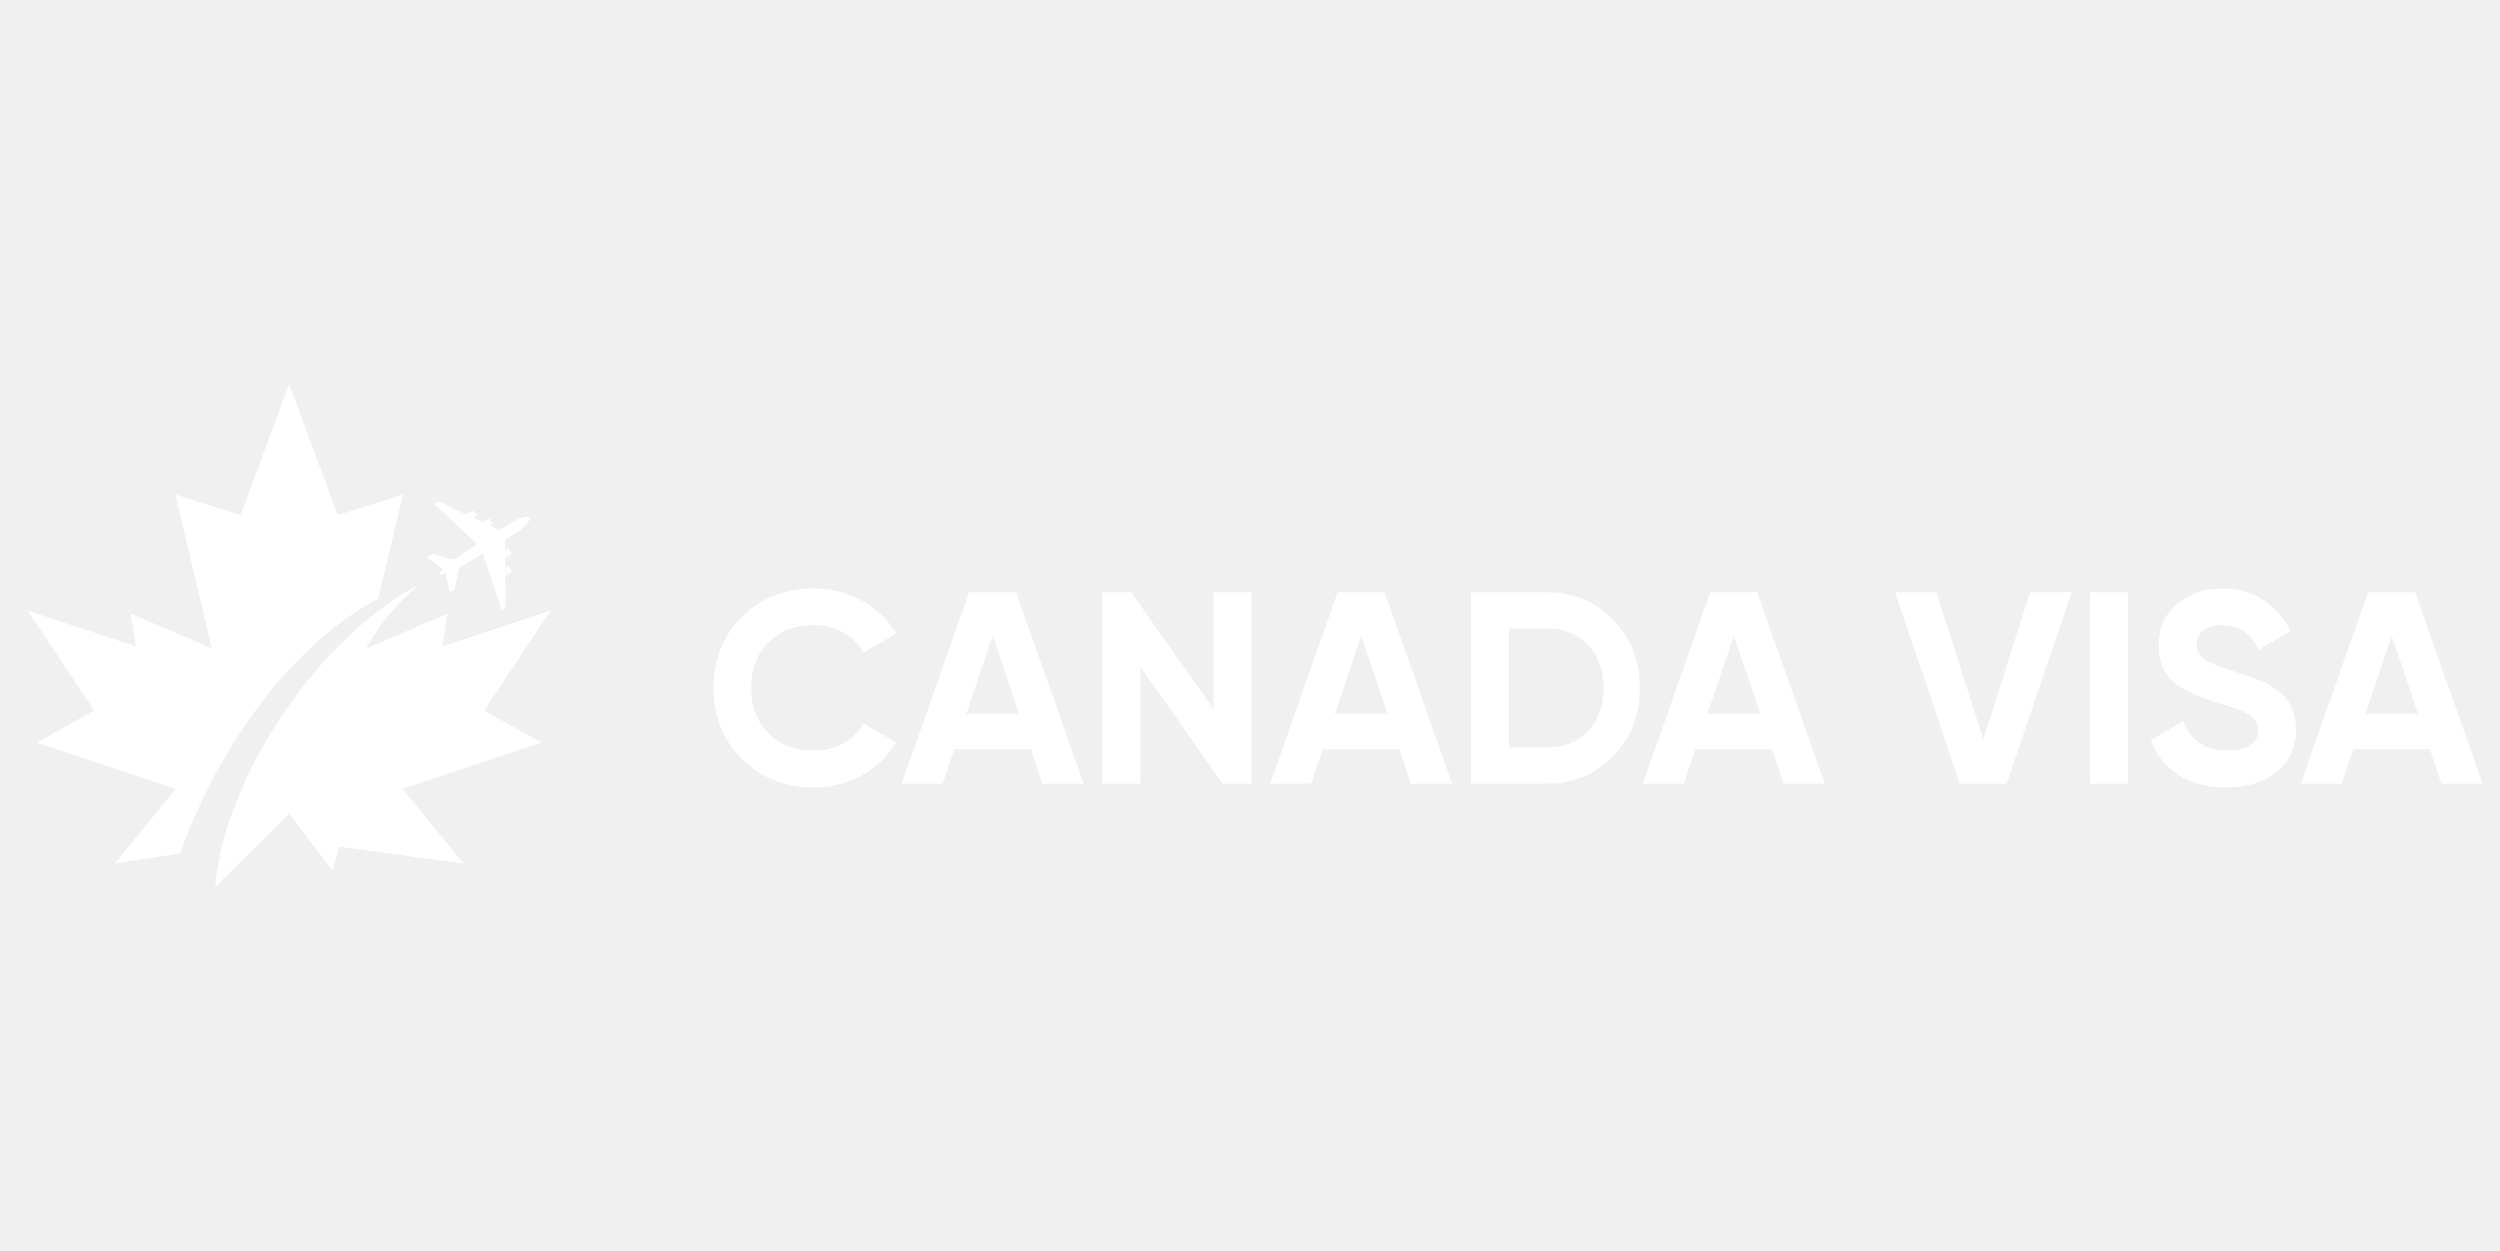
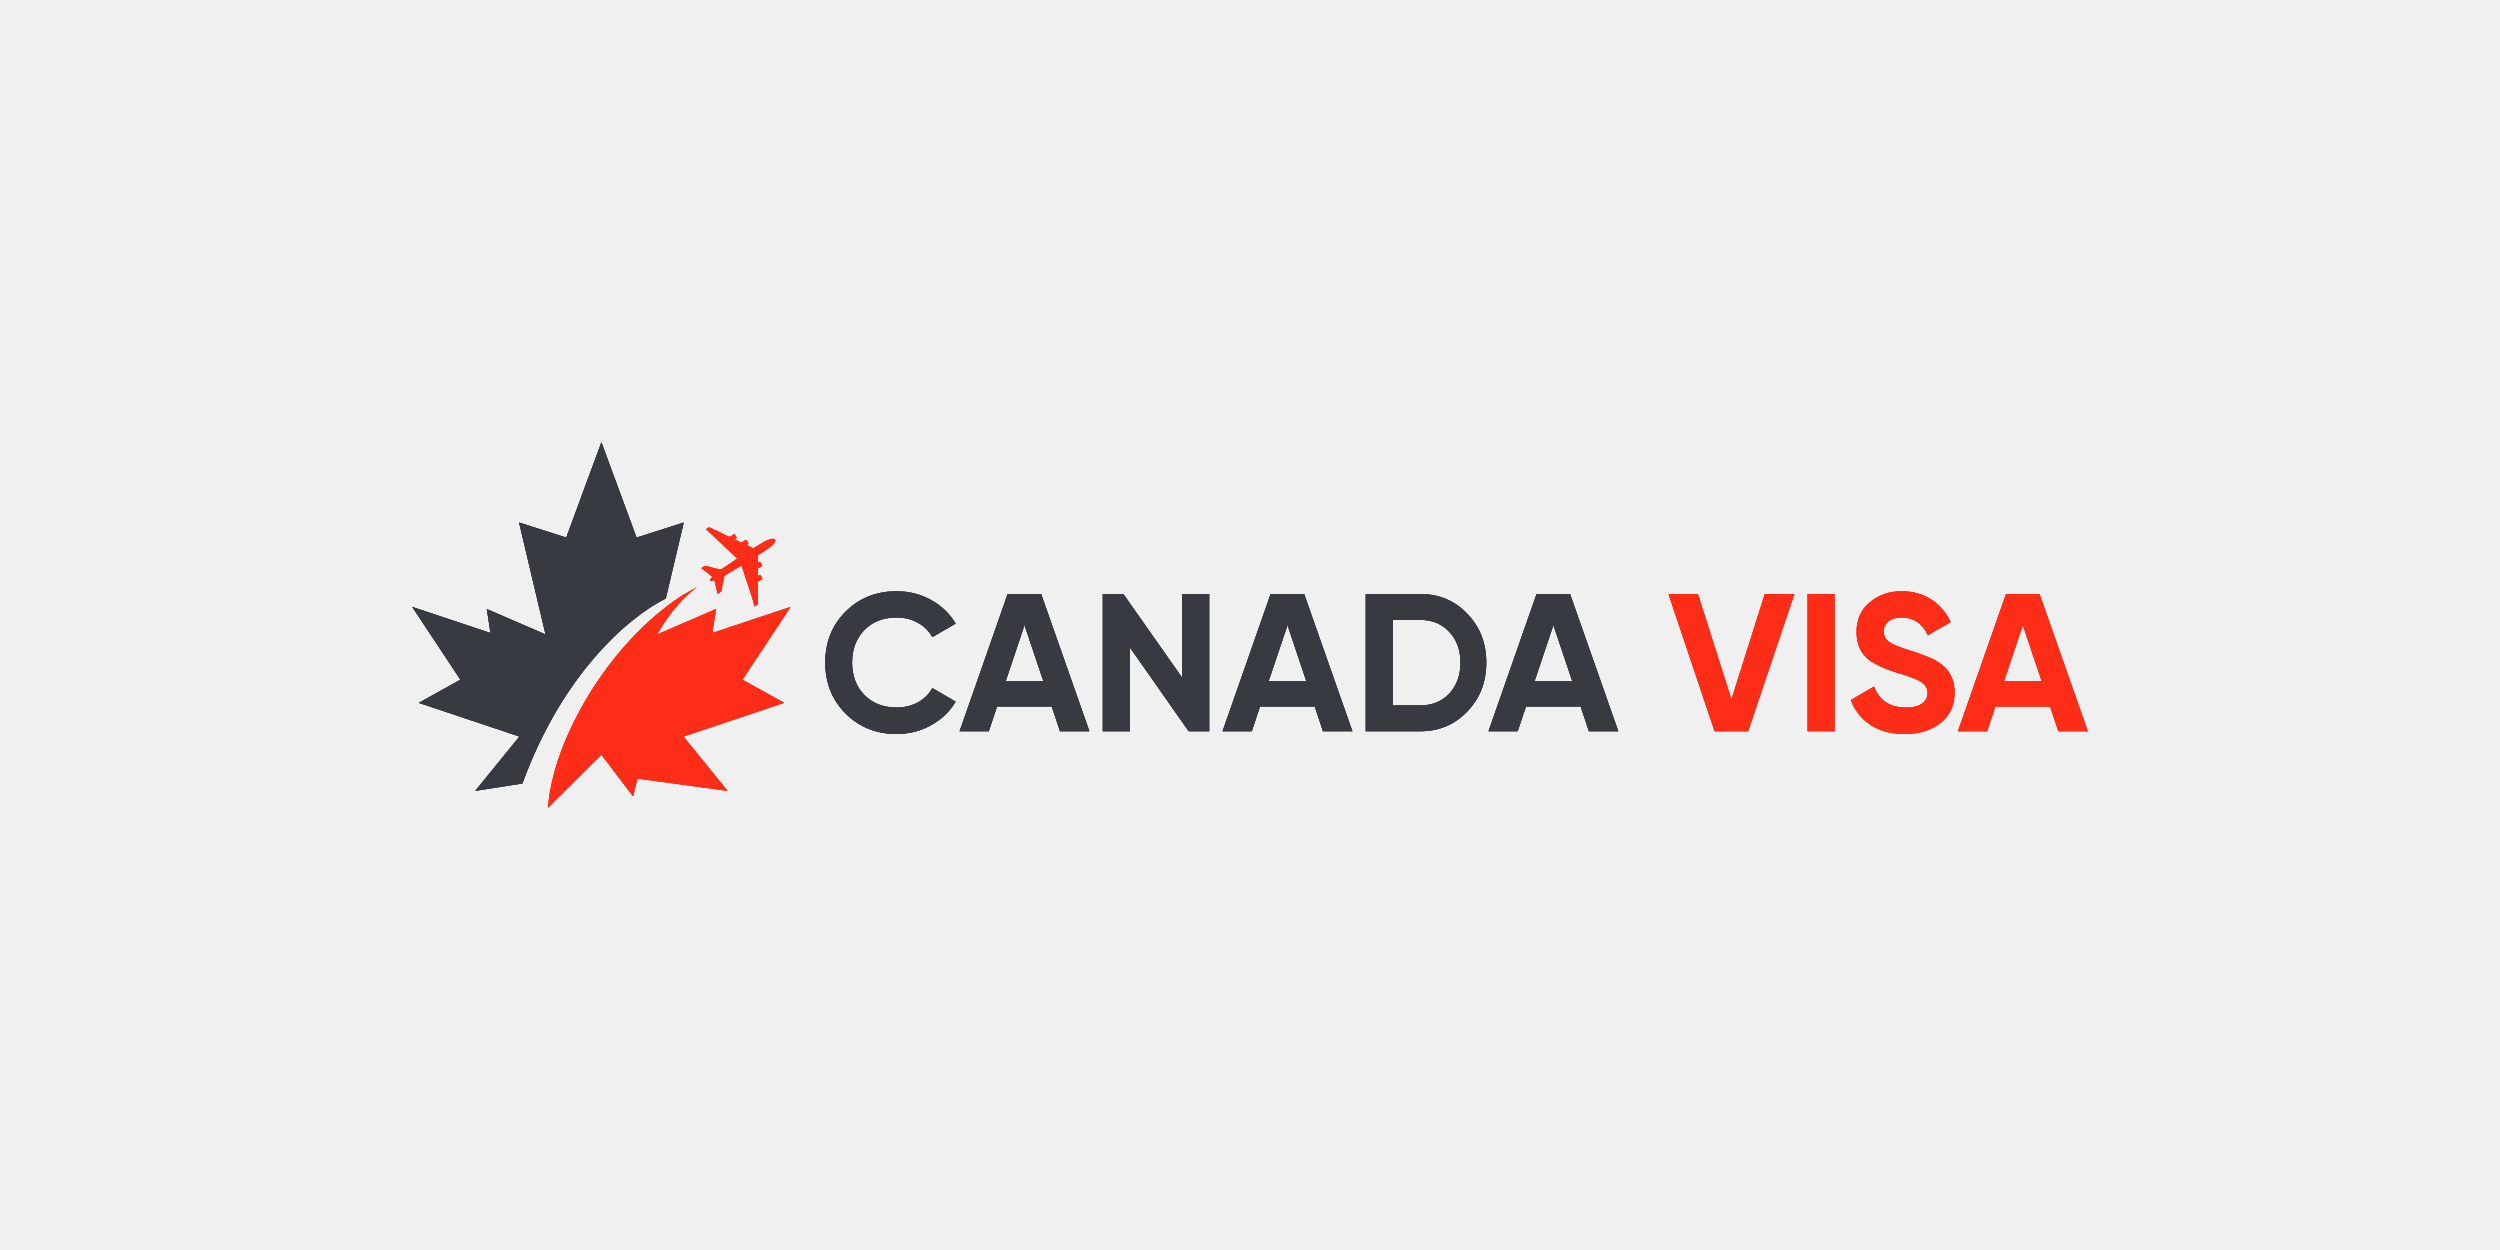
- <svg xmlns="http://www.w3.org/2000/svg" xml:space="preserve" width="33.333in" height="16.667in" version="1.1" style="shape-rendering:geometricPrecision; text-rendering:geometricPrecision; image-rendering:optimizeQuality; fill-rule:evenodd; clip-rule:evenodd" viewBox="0 0 33333.33 16666.66">
+ <svg xmlns="http://www.w3.org/2000/svg" version="1.2" viewBox="0 0 5000 2500" width="140" height="70">
  <defs>
-     <style type="text/css">
-    
-     .fil0 {fill:#fff;fill-rule:nonzero}
-     .fil1 {fill:#fff;fill-rule:nonzero}
-    
-   </style>
+     <clipPath clipPathUnits="userSpaceOnUse" id="cp1">
+       <path d="m0 0h5000v2500h-5000z" />
+     </clipPath>
  </defs>
-   <g id="Слой_x0020_1">
-     <g id="_2556521397984">
-       <g>
-         <path class="fil0" d="M2399.03 11379.06c729.83,-1992.31 1941.13,-3047.01 2643.24,-3392.35l330.86 -1393.37 -869.62 275.7 -648.17 -1746.98 -648.17 1746.98 -869.61 -275.7 487.22 2051.87 -1081.24 -464.82 66.74 438.26 -1441.65 -478.1 887.69 1334.71 -767.54 424.98 1855.46 617.55 -814.27 996.05 869.07 -134.77z" />
-         <path class="fil1" d="M6454.37 9475.25l887.69 -1334.7 -1441.65 478.1 66.74 -438.26 -1081.24 464.83 2.54 -10.69c345.98,-608.19 731.32,-858.69 731.32,-858.69l-270.91 153.34c-1362.37,876.69 -2388.52,2651.52 -2477.97,3894.13l984.46 -973.5 583.38 763.64 80.09 -325.37 1661.9 225.77 -814.26 -996.05 1855.46 -617.55 -767.55 -424.98z" />
-         <path class="fil1" d="M6738.69 8076.44c-0.8,-123.84 -0.38,-247.72 -1.9,-371.55 -0.19,-14.3 2.61,-24.65 10.26,-32.63l25.14 -15.78c4.97,-2.94 9.84,-6.07 14.7,-9.24l14.44 -9.07c1.53,-0.85 3.05,-1.73 4.35,-2.73l13.01 -8.18c4.19,-2.63 5.43,-8.13 2.79,-12.28l-36.12 -56.92c-2.64,-4.16 -8.17,-5.4 -12.35,-2.78l-34.51 21.67c-0.61,-0.34 -0.76,-0.42 -1.37,-0.76 -0.1,-45.51 -0.61,-87.15 0.23,-128.81 0.15,-5.39 4.92,-12.14 9.78,-16.11l68.4 -42.96c4.18,-2.63 5.43,-8.13 2.79,-12.29l-18.5 -29.15c-0.73,-1.17 -1.43,-2.28 -2.13,-3.35l-16.48 -25.96c-2.63,-4.16 -8.17,-5.41 -12.34,-2.78l-32.22 20.24c-0.09,-45.61 -0.72,-90.11 0.4,-134.52 0.13,-5.09 9.5,-10.88 15.64,-14.68 104.8,-65.53 8.42,-8 113.05,-73.71 57.76,-36.23 113.74,-75.12 159.09,-126.71 12.22,-13.92 23.09,-29.74 30.93,-46.42 6.39,-13.69 6.39,-25.6 0.84,-33.57 -4.85,-8.41 -15.65,-13.53 -30.82,-13.68 -18.52,-0.13 -37.54,2.83 -55.43,7.81 -66.31,18.54 -125.68,52.09 -183.4,88.39 -104.64,65.72 -10.98,3.89 -115.51,69.84 -6.09,3.87 -15.38,9.8 -20.05,7.72 -40.78,-18.1 -80.89,-37.8 -122.24,-57.5l32.21 -20.23c4.18,-2.63 5.43,-8.13 2.79,-12.29l-16.47 -25.96c-0.68,-1.08 -1.39,-2.2 -2.13,-3.35l-18.5 -29.15c-2.64,-4.16 -8.17,-5.41 -12.35,-2.78l-68.4 42.96c-5.69,2.67 -13.87,4.05 -18.82,1.86 -38.16,-17.17 -75.74,-35.53 -116.98,-55.2 -0.05,-0.7 -0.06,-0.86 -0.11,-1.56l34.51 -21.67c4.18,-2.63 5.43,-8.13 2.8,-12.29l-36.12 -56.92c-2.64,-4.16 -8.17,-5.41 -12.35,-2.78l-13.02 8.17c-1.47,0.74 -2.92,1.72 -4.35,2.74l-14.44 9.07c-4.96,3 -9.9,6.02 -14.7,9.23l-25.14 15.79c-10.52,3.44 -21.13,1.5 -34.02,-4.82 -111.7,-54.63 -224.29,-107.53 -336.32,-161.5 -12.1,-5.83 -20.91,-5.31 -32.26,2.12 -13.85,9 -27.7,17.94 -41.62,26.78 64.48,57.93 134.97,120.65 155.2,139.85 119.85,113.73 239.81,227.39 359.63,341.23 19.84,18.81 39.3,38.1 59.83,58.15 -4.83,3.67 -7.42,5.83 -10.21,7.74 -94.52,63.44 -188.81,127.14 -283.83,189.87 -7.19,4.71 -19.76,5.38 -28.59,3.16 -84.24,-21.39 -168.19,-43.89 -252.3,-65.85 -6.52,-1.7 -15.17,-4.83 -19.94,-2.22 -20.74,11.55 -40.47,24.93 -64.82,40.37 69.75,55.41 135.74,107.93 202.78,161.25 -15.81,19.71 -29.81,36.04 -42.37,53.41 -3.1,4.31 -5.17,12.19 -3.93,17.02 3.85,3.19 11.89,4.72 17.13,3.79 21.16,-3.8 41.99,-9.36 66.68,-15.08 19.56,83.15 38.82,165 59.1,251.49 24.49,-15.23 45.11,-27.2 64.51,-40.86 4.41,-3.17 5.3,-12.28 6.56,-18.87 16.25,-84.99 31.94,-170.07 48.77,-254.93 1.78,-8.89 7.79,-19.89 15.15,-24.32 97.78,-58.37 196.14,-115.67 294.36,-173.27 2.93,-1.7 6,-3.08 11.41,-5.84 9.36,27.06 18.5,52.83 27.04,78.75 51.77,156.58 103.31,313.21 154.96,469.77 8.72,26.43 35.31,116.72 60.15,199.55 14,-8.69 28.07,-17.28 42.2,-25.87 11.62,-7 15.88,-14.69 15.8,-28.06z" />
-       </g>
-       <g>
-         <g>
-           <path class="fil0" d="M10846.89 10499.65c-383.51,0 -702.28,-127.59 -956.3,-382.76 -251.61,-252.72 -377.39,-567.42 -377.39,-944.14 0,-379.11 125.78,-693.8 377.39,-944.14 254.02,-255.17 572.79,-382.76 956.3,-382.76 232.04,0 446.38,54.11 643.03,162.22 196.6,108.16 349.91,254.6 459.83,439.26l-436.02 251.53c-63.55,-114.19 -153.89,-203.51 -271.13,-267.93 -117.25,-64.36 -249.15,-96.6 -395.71,-96.6 -249.15,0 -450.67,77.81 -604.56,233.3 -151.48,158 -227.17,359.69 -227.17,605.13 0,243.05 75.69,443.54 227.17,601.48 153.89,155.55 355.41,233.3 604.56,233.3 146.56,0 279.04,-32.18 397.54,-96.6 118.45,-64.36 208.22,-152.47 269.3,-264.29l436.02 251.53c-109.92,184.72 -263.23,331.16 -459.83,439.27 -196.65,108.16 -411,162.21 -643.03,162.21z" />
-           <path class="fil0" d="M13235.86 8476.48l-351.74 1042.57 703.49 0 -351.74 -1042.57zm1212.78 1972.13l-549.6 0 -153.89 -459.31 -1022.26 0 -153.89 459.31 -545.93 0 897.68 -2551.73 626.54 0 901.34 2551.73z" />
-           <polygon class="fil0" points="16181.7,9453.44 16181.7,7896.88 16687.33,7896.88 16687.33,10448.62 16302.61,10448.62 15203.42,8888.41 15203.42,10448.62 14697.79,10448.62 14697.79,7896.88 15082.51,7896.88 " />
-           <path class="fil0" d="M18149.22 8476.48l-351.74 1042.57 703.48 0 -351.74 -1042.57zm1212.78 1972.13l-549.6 0 -153.89 -459.31 -1022.25 0 -153.89 459.31 -545.94 0 897.68 -2551.73 626.54 0 901.34 2551.73z" />
-           <path class="fil0" d="M20116.79 9967.43l512.96 0c222.24,0 403.04,-72.91 542.27,-218.72 139.23,-150.66 208.85,-342.67 208.85,-575.97 0,-235.69 -69.61,-426.5 -208.85,-572.31 -139.23,-148.21 -320.03,-222.36 -542.27,-222.36l-512.96 0 0 1589.36zm-505.63 -2070.56l1018.59 0c351.74,0 644.86,122.75 879.36,368.19 236.9,243.04 355.41,545.6 355.41,907.68 0,362.15 -118.51,664.7 -355.41,907.69 -234.5,245.49 -527.61,368.18 -879.36,368.18l-1018.59 0 0 -2551.74z" />
-           <path class="fil0" d="M23117.6 8476.48l-351.74 1042.57 703.48 0 -351.74 -1042.57zm1212.78 1972.13l-549.6 0 -153.89 -459.31 -1022.25 0 -153.88 459.31 -545.94 0 897.68 -2551.73 626.54 0 901.34 2551.73z" />
+   <style>
+ 		.s0 { fill: #373a40 } 
+ 		.s1 { fill: #fd2d17 } 
+ 	</style>
+   <g id="Page 2" clip-path="url(#cp1)">
+     <g id="Group 36">
+ 		</g>
+     <g id="Group 38">
+       <g id="Group 39">
+         <g id="Group 40">
+           <path id="Object 41" class="s0" d="m1044.8 1567c79.2-217.3 210.6-332.3 286.8-370l35.9-152-94.4 30.1-70.3-190.6-70.3 190.6-94.4-30.1 52.9 223.8-117.4-50.7 7.3 47.8-156.5-52.1 96.4 145.6-83.3 46.3 201.3 67.4-88.3 108.6z" />
+           <path id="Object 42" class="s1" d="m1484.8 1359.4l96.4-145.6-156.5 52.1 7.3-47.8-117.4 50.7 0.3-1.1c37.6-66.4 79.4-93.7 79.4-93.7l-29.4 16.7c-147.9 95.6-259.2 289.2-268.9 424.8l106.8-106.2 63.3 83.3 8.7-35.5 180.3 24.6-88.3-108.6 201.3-67.4z" />
+           <path id="Object 43" class="s1" d="m1515.7 1206.8c-0.1-13.5 0-27-0.2-40.5 0-1.6 0.3-2.7 1.1-3.6l2.7-1.7q0.8-0.5 1.6-1l1.6-1q0.2-0.2 0.5-0.3l1.4-0.9c0.4-0.3 0.6-0.9 0.3-1.3l-3.9-6.3c-0.3-0.4-0.9-0.5-1.4-0.3l-3.7 2.4c-0.1 0-0.1 0-0.2-0.1 0-4.9 0-9.5 0.1-14 0-0.6 0.5-1.4 1-1.8l7.4-4.7c0.5-0.3 0.6-0.9 0.3-1.3l-2-3.2q-0.1-0.2-0.2-0.4l-1.8-2.8c-0.3-0.4-0.9-0.6-1.3-0.3l-3.5 2.2c0-5-0.1-9.8 0-14.7 0-0.5 1.1-1.1 1.7-1.6 11.4-7.1 0.9-0.8 12.3-8 6.3-4 12.3-8.2 17.3-13.8 1.3-1.5 2.5-3.3 3.3-5.1 0.7-1.5 0.7-2.8 0.1-3.6-0.5-1-1.7-1.5-3.3-1.5-2.1-0.1-4.1 0.3-6.1 0.8-7.2 2-13.6 5.7-19.9 9.7-11.3 7.1-1.2 0.4-12.5 7.6-0.7 0.4-1.7 1-2.2 0.8-4.4-2-8.8-4.1-13.2-6.3l3.5-2.2c0.4-0.2 0.5-0.8 0.3-1.3l-1.8-2.8q-0.1-0.2-0.3-0.4l-2-3.2c-0.3-0.4-0.9-0.6-1.3-0.3l-7.4 4.7c-0.6 0.3-1.5 0.4-2.1 0.2-4.1-1.9-8.2-3.9-12.7-6 0-0.1 0-0.1 0-0.2l3.8-2.3c0.4-0.3 0.6-0.9 0.3-1.4l-3.9-6.2c-0.3-0.4-0.9-0.6-1.4-0.3l-1.4 0.9q-0.2 0.1-0.5 0.3l-1.5 1q-0.8 0.5-1.6 1l-2.8 1.7c-1.1 0.4-2.3 0.2-3.7-0.5-12.1-6-24.3-11.7-36.4-17.6-1.4-0.7-2.3-0.6-3.6 0.2q-2.2 1.5-4.5 2.9c7 6.3 14.7 13.2 16.9 15.3q19.5 18.6 39 37.2c2.2 2 4.3 4.1 6.5 6.3-0.5 0.4-0.8 0.7-1.1 0.9-10.3 6.9-20.5 13.8-30.8 20.7-0.8 0.5-2.2 0.6-3.1 0.3-9.2-2.3-18.3-4.8-27.4-7.1-0.7-0.2-1.6-0.6-2.2-0.3-2.2 1.3-4.4 2.7-7 4.4 7.6 6.1 14.7 11.8 22 17.6-1.7 2.1-3.2 3.9-4.6 5.8-0.3 0.5-0.5 1.4-0.4 1.9 0.4 0.3 1.3 0.5 1.8 0.4 2.3-0.4 4.6-1 7.3-1.7 2.1 9.1 4.2 18 6.4 27.5 2.7-1.7 4.9-3 7-4.5 0.5-0.3 0.6-1.3 0.7-2 1.8-9.3 3.5-18.6 5.3-27.8 0.2-1 0.8-2.2 1.6-2.7 10.7-6.4 21.3-12.6 32-18.9 0.3-0.2 0.6-0.3 1.2-0.6 1 2.9 2 5.7 3 8.6q8.4 25.6 16.8 51.2c0.9 2.9 3.8 12.7 6.5 21.8q2.3-1.5 4.6-2.9c1.2-0.7 1.7-1.6 1.7-3z" />
        </g>
-         <g>
-           <polygon class="fil1" points="26755.94,10448.61 26129.4,10448.61 25268.36,7896.88 25817.96,7896.88 26444.5,9858.08 27067.38,7896.88 27620.64,7896.88 " />
-           <polygon class="fil1" points="27866.09,7896.88 28371.72,7896.88 28371.72,10448.61 27866.09,10448.61 " />
-           <path class="fil1" d="M29683.44 10499.65c-251.61,0 -464.12,-55.87 -637.54,-167.68 -173.46,-111.76 -296.78,-266.12 -370.06,-462.96l432.36 -251.52c100.12,260.07 296.78,390.04 589.9,390.04 136.77,0 239.36,-24.26 307.78,-72.91 68.35,-48.58 102.59,-114.2 102.59,-196.85 0,-89.88 -40.31,-159.14 -120.91,-207.78 -80.62,-51.04 -224.77,-105.72 -432.36,-164.04 -224.76,-68.02 -401.84,-147.02 -531.28,-236.94 -161.21,-119.05 -241.82,-294.03 -241.82,-524.94 0,-233.3 81.81,-416.76 245.49,-550.44 163.62,-138.53 362.74,-207.79 597.23,-207.79 205.19,0 387.13,49.84 545.94,149.47 158.75,99.67 282.12,240.59 370.06,422.86l-425.02 244.23c-102.6,-218.72 -266.28,-328.08 -490.98,-328.08 -102.59,0 -184.45,23.69 -245.49,71.09 -61.09,47.38 -91.6,108.78 -91.6,184.08 0,80.2 32.98,145.81 98.93,196.85 73.28,51.04 202.72,104.52 388.38,160.41l175.88 58.31c31.7,9.74 86.66,30.42 164.88,61.97 73.28,26.78 126.97,52.29 161.21,76.56 119.66,72.91 200.26,148.25 241.83,226 63.48,102.08 95.26,222.36 95.26,360.89 0,235.74 -86.74,422.85 -260.14,561.38 -173.47,138.52 -396.97,207.78 -670.52,207.78z" />
-           <path class="fil1" d="M31889.19 8476.48l-351.74 1042.57 703.48 0 -351.74 -1042.57zm1212.78 1972.13l-549.6 0 -153.89 -459.31 -1022.25 0 -153.88 459.31 -545.94 0 897.68 -2551.73 626.54 0 901.34 2551.73z" />
+         <g id="Group 45">
+           <g id="Group 46">
+             <path id="Object 47" class="s0" d="m1793.3 1468q-61.6 0-102.4-41.2-40.4-40.8-40.4-101.6 0-61.2 40.4-101.6 40.8-41.1 102.4-41.1 37.2 0 68.8 17.4 31.6 17.5 49.2 47.3l-46.6 27q-10.2-18.4-29.1-28.8-18.8-10.4-42.3-10.4-40 0-64.7 25.1-24.4 25.5-24.4 65.1 0 39.3 24.4 64.7 24.7 25.1 64.7 25.1 23.5 0 42.5-10.3 19-10.4 28.9-28.5l46.6 27.1q-17.6 29.8-49.2 47.2-31.6 17.5-68.8 17.5z" />
+             <path id="Object 48" fill-rule="evenodd" class="s0" d="m2178.8 1462.5h-58.8l-16.5-49.4h-109.4l-16.5 49.4h-58.4l96.1-274.5h67zm-129.8-212.2l-37.6 112.1h75.3z" />
+             <path id="Object 49" class="s0" d="m2364.3 1355.4v-167.4h54.2v274.5h-41.2l-117.7-167.9v167.9h-54.1v-274.5h41.2z" />
+             <path id="Object 50" fill-rule="evenodd" class="s0" d="m2704.8 1462.5h-58.9l-16.4-49.4h-109.5l-16.4 49.4h-58.5l96.1-274.5h67.1zm-129.8-212.2l-37.7 112.1h75.3z" />
+             <path id="Object 51" fill-rule="evenodd" class="s0" d="m2731.4 1188h109.1q56.4 0 94.1 39.6 38 39.2 38 97.6 0 58.5-38 97.7-37.7 39.6-94.1 39.6h-109.1zm54.2 222.8h54.9q35.7 0 58-23.6 22.4-24.3 22.4-61.9 0-38.1-22.4-61.6-22.3-23.9-58-23.9h-54.9z" />
+             <path id="Object 52" fill-rule="evenodd" class="s0" d="m3236.6 1462.5h-58.8l-16.5-49.4h-109.4l-16.5 49.4h-58.4l96.1-274.5h67zm-129.8-212.2l-37.7 112.1h75.4z" />
+           </g>
+           <g id="Group 54">
+             <path id="Object 55" class="s1" d="m3496.2 1462.5h-67l-92.2-274.5h58.8l67.1 211 66.7-211h59.2z" />
+             <path id="Object 56" class="s1" d="m3615.1 1188h54.1v274.5h-54.1z" />
+             <path id="Object 57" class="s1" d="m3809.6 1468q-40.4 0-68.2-18-27.9-18.1-39.6-49.9l46.2-27q16.1 42 63.2 41.9 21.9 0.1 32.9-7.8 11-7.8 11-21.2 0-14.5-12.9-22.3-13-8.3-46.3-17.7-36.1-11-56.9-25.5-25.9-19.2-25.9-56.5 0-37.6 26.3-59.2 26.3-22.3 63.9-22.3 33 0 58.5 16 25.5 16.1 39.6 45.5l-45.5 26.3q-16.5-35.3-52.6-35.3-16.4 0-26.2 7.7-9.8 7.6-9.8 19.8 0 12.9 10.5 21.2 11.8 8.2 41.6 17.2l18.9 6.3q5 1.6 17.6 6.7 11.8 4.3 17.3 8.2 19.2 11.8 25.8 24.3 10.2 16.5 10.2 38.8 0 38.1-27.8 60.4-27.9 22.4-71.8 22.4z" />
+             <path id="Object 58" fill-rule="evenodd" class="s1" d="m4175.6 1462.5h-58.9l-16.5-49.4h-109.4l-16.5 49.4h-58.4l96.1-274.5h67.1zm-129.9-212.2l-37.6 112.1h75.3z" />
+             <path id="Object 41 copy" class="s0" d="m1044.8 1567c79.2-217.3 210.6-332.3 286.8-370l35.9-152-94.4 30.1-70.3-190.6-70.3 190.6-94.4-30.1 52.9 223.8-117.4-50.7 7.3 47.8-156.5-52.1 96.4 145.6-83.3 46.3 201.3 67.4-88.3 108.6z" />
+             <path id="Object 42 copy" class="s1" d="m1484.8 1359.4l96.4-145.6-156.5 52.1 7.3-47.8-117.4 50.7 0.3-1.1c37.6-66.4 79.4-93.7 79.4-93.7l-29.4 16.7c-147.9 95.6-259.2 289.2-268.9 424.8l106.8-106.2 63.3 83.3 8.7-35.5 180.3 24.6-88.3-108.6 201.3-67.4z" />
+             <path id="Object 43 copy" class="s1" d="m1515.7 1206.8c-0.1-13.5 0-27-0.2-40.5 0-1.6 0.3-2.7 1.1-3.6l2.7-1.7q0.8-0.5 1.6-1l1.6-1q0.2-0.2 0.5-0.3l1.4-0.9c0.4-0.3 0.6-0.9 0.3-1.3l-3.9-6.3c-0.3-0.4-0.9-0.5-1.4-0.3l-3.7 2.4c-0.1 0-0.1 0-0.2-0.1 0-4.9 0-9.5 0.1-14 0-0.6 0.5-1.4 1-1.8l7.4-4.7c0.5-0.3 0.6-0.9 0.3-1.3l-2-3.2q-0.1-0.2-0.2-0.4l-1.8-2.8c-0.3-0.4-0.9-0.6-1.3-0.3l-3.5 2.2c0-5-0.1-9.8 0-14.7 0-0.5 1.1-1.1 1.7-1.6 11.4-7.1 0.9-0.8 12.3-8 6.3-4 12.3-8.2 17.3-13.8 1.3-1.5 2.5-3.3 3.3-5.1 0.7-1.5 0.7-2.8 0.1-3.6-0.5-1-1.7-1.5-3.3-1.5-2.1-0.1-4.1 0.3-6.1 0.8-7.2 2-13.6 5.7-19.9 9.7-11.3 7.1-1.2 0.4-12.5 7.6-0.7 0.4-1.7 1-2.2 0.8-4.4-2-8.8-4.1-13.2-6.3l3.5-2.2c0.4-0.2 0.5-0.8 0.3-1.3l-1.8-2.8q-0.1-0.2-0.3-0.4l-2-3.2c-0.3-0.4-0.9-0.6-1.3-0.3l-7.4 4.7c-0.6 0.3-1.5 0.4-2.1 0.2-4.1-1.9-8.2-3.9-12.7-6 0-0.1 0-0.1 0-0.2l3.8-2.3c0.4-0.3 0.6-0.9 0.3-1.4l-3.9-6.2c-0.3-0.4-0.9-0.6-1.4-0.3l-1.4 0.9q-0.2 0.1-0.5 0.3l-1.5 1q-0.8 0.5-1.6 1l-2.8 1.7c-1.1 0.4-2.3 0.2-3.7-0.5-12.1-6-24.3-11.7-36.4-17.6-1.4-0.7-2.3-0.6-3.6 0.2q-2.2 1.5-4.5 2.9c7 6.3 14.7 13.2 16.9 15.3q19.5 18.6 39 37.2c2.2 2 4.3 4.1 6.5 6.3-0.5 0.4-0.8 0.7-1.1 0.9-10.3 6.9-20.5 13.8-30.8 20.7-0.8 0.5-2.2 0.6-3.1 0.3-9.2-2.3-18.3-4.8-27.4-7.1-0.7-0.2-1.6-0.6-2.2-0.3-2.2 1.3-4.4 2.7-7 4.4 7.6 6.1 14.7 11.8 22 17.6-1.7 2.1-3.2 3.9-4.6 5.8-0.3 0.5-0.5 1.4-0.4 1.9 0.4 0.3 1.3 0.5 1.8 0.4 2.3-0.4 4.6-1 7.3-1.7 2.1 9.1 4.2 18 6.4 27.5 2.7-1.7 4.9-3 7-4.5 0.5-0.3 0.6-1.3 0.7-2 1.8-9.3 3.5-18.6 5.3-27.8 0.2-1 0.8-2.2 1.6-2.7 10.7-6.4 21.3-12.6 32-18.9 0.3-0.2 0.6-0.3 1.2-0.6 1 2.9 2 5.7 3 8.6q8.4 25.6 16.8 51.2c0.9 2.9 3.8 12.7 6.5 21.8q2.3-1.5 4.6-2.9c1.2-0.7 1.7-1.6 1.7-3z" />
+             <path id="Object 47 copy" class="s0" d="m1793.3 1468q-61.6 0-102.4-41.2-40.4-40.8-40.4-101.6 0-61.2 40.4-101.6 40.8-41.1 102.4-41.1 37.2 0 68.8 17.4 31.6 17.5 49.2 47.3l-46.6 27q-10.2-18.4-29.1-28.8-18.8-10.4-42.3-10.4-40 0-64.7 25.1-24.4 25.5-24.4 65.1 0 39.3 24.4 64.7 24.7 25.1 64.7 25.1 23.5 0 42.5-10.3 19-10.4 28.9-28.5l46.6 27.1q-17.6 29.8-49.2 47.2-31.6 17.5-68.8 17.5z" />
+             <path id="Object 48 copy" fill-rule="evenodd" class="s0" d="m2178.8 1462.5h-58.8l-16.5-49.4h-109.4l-16.5 49.4h-58.4l96.1-274.5h67zm-129.8-212.2l-37.6 112.1h75.3z" />
+             <path id="Object 49 copy" class="s0" d="m2364.3 1355.4v-167.4h54.2v274.5h-41.2l-117.7-167.9v167.9h-54.1v-274.5h41.2z" />
+             <path id="Object 50 copy" fill-rule="evenodd" class="s0" d="m2704.8 1462.5h-58.9l-16.4-49.4h-109.5l-16.4 49.4h-58.5l96.1-274.5h67.1zm-129.8-212.2l-37.7 112.1h75.3z" />
+             <path id="Object 51 copy" fill-rule="evenodd" class="s0" d="m2731.4 1188h109.1q56.4 0 94.1 39.6 38 39.2 38 97.6 0 58.5-38 97.7-37.7 39.6-94.1 39.6h-109.1zm54.2 222.8h54.9q35.7 0 58-23.6 22.4-24.3 22.4-61.9 0-38.1-22.4-61.6-22.3-23.9-58-23.9h-54.9z" />
+             <path id="Object 52 copy" fill-rule="evenodd" class="s0" d="m3236.6 1462.5h-58.8l-16.5-49.4h-109.4l-16.5 49.4h-58.4l96.1-274.5h67zm-129.8-212.2l-37.7 112.1h75.4z" />
+             <path id="Object 55 copy" class="s1" d="m3496.2 1462.5h-67l-92.2-274.5h58.8l67.1 211 66.7-211h59.2z" />
+             <path id="Object 56 copy" class="s1" d="m3615.1 1188h54.1v274.5h-54.1z" />
+             <path id="Object 57 copy" class="s1" d="m3809.6 1468q-40.4 0-68.2-18-27.9-18.1-39.6-49.9l46.2-27q16.1 42 63.2 41.9 21.9 0.1 32.9-7.8 11-7.8 11-21.2 0-14.5-12.9-22.3-13-8.3-46.3-17.7-36.1-11-56.9-25.5-25.9-19.2-25.9-56.5 0-37.6 26.3-59.2 26.3-22.3 63.9-22.3 33 0 58.5 16 25.5 16.1 39.6 45.5l-45.5 26.3q-16.5-35.3-52.6-35.3-16.4 0-26.2 7.7-9.8 7.6-9.8 19.8 0 12.9 10.5 21.2 11.8 8.2 41.6 17.2l18.9 6.3q5 1.6 17.6 6.7 11.8 4.3 17.3 8.2 19.2 11.8 25.8 24.3 10.2 16.5 10.2 38.8 0 38.1-27.8 60.4-27.9 22.4-71.8 22.4z" />
+             <path id="Object 58 copy" fill-rule="evenodd" class="s1" d="m4175.6 1462.5h-58.9l-16.5-49.4h-109.4l-16.5 49.4h-58.4l96.1-274.5h67.1zm-129.9-212.2l-37.6 112.1h75.3z" />
+             <path id="Object 41 copy 2" class="s0" d="m1044.8 1567c79.2-217.3 210.6-332.3 286.8-370l35.9-152-94.4 30.1-70.3-190.6-70.3 190.6-94.4-30.1 52.9 223.8-117.4-50.7 7.3 47.8-156.5-52.1 96.4 145.6-83.3 46.3 201.3 67.4-88.3 108.6z" />
+             <path id="Object 42 copy 2" class="s1" d="m1484.8 1359.4l96.4-145.6-156.5 52.1 7.3-47.8-117.4 50.7 0.3-1.1c37.6-66.4 79.4-93.7 79.4-93.7l-29.4 16.7c-147.9 95.6-259.2 289.2-268.9 424.8l106.8-106.2 63.3 83.3 8.7-35.5 180.3 24.6-88.3-108.6 201.3-67.4z" />
+             <path id="Object 43 copy 2" class="s1" d="m1515.7 1206.8c-0.1-13.5 0-27-0.2-40.5 0-1.6 0.3-2.7 1.1-3.6l2.7-1.7q0.8-0.5 1.6-1l1.6-1q0.2-0.2 0.5-0.3l1.4-0.9c0.4-0.3 0.6-0.9 0.3-1.3l-3.9-6.3c-0.3-0.4-0.9-0.5-1.4-0.3l-3.7 2.4c-0.1 0-0.1 0-0.2-0.1 0-4.9 0-9.5 0.1-14 0-0.6 0.5-1.4 1-1.8l7.4-4.7c0.5-0.3 0.6-0.9 0.3-1.3l-2-3.2q-0.1-0.2-0.2-0.4l-1.8-2.8c-0.3-0.4-0.9-0.6-1.3-0.3l-3.5 2.2c0-5-0.1-9.8 0-14.7 0-0.5 1.1-1.1 1.7-1.6 11.4-7.1 0.9-0.8 12.3-8 6.3-4 12.3-8.2 17.3-13.8 1.3-1.5 2.5-3.3 3.3-5.1 0.7-1.5 0.7-2.8 0.1-3.6-0.5-1-1.7-1.5-3.3-1.5-2.1-0.1-4.1 0.3-6.1 0.8-7.2 2-13.6 5.7-19.9 9.7-11.3 7.1-1.2 0.4-12.5 7.6-0.7 0.4-1.7 1-2.2 0.8-4.4-2-8.8-4.1-13.2-6.3l3.5-2.2c0.4-0.2 0.5-0.8 0.3-1.3l-1.8-2.8q-0.1-0.2-0.3-0.4l-2-3.2c-0.3-0.4-0.9-0.6-1.3-0.3l-7.4 4.7c-0.6 0.3-1.5 0.4-2.1 0.2-4.1-1.9-8.2-3.9-12.7-6 0-0.1 0-0.1 0-0.2l3.8-2.3c0.4-0.3 0.6-0.9 0.3-1.4l-3.9-6.2c-0.3-0.4-0.9-0.6-1.4-0.3l-1.4 0.9q-0.2 0.1-0.5 0.3l-1.5 1q-0.8 0.5-1.6 1l-2.8 1.7c-1.1 0.4-2.3 0.2-3.7-0.5-12.1-6-24.3-11.7-36.4-17.6-1.4-0.7-2.3-0.6-3.6 0.2q-2.2 1.5-4.5 2.9c7 6.3 14.7 13.2 16.9 15.3q19.5 18.6 39 37.2c2.2 2 4.3 4.1 6.5 6.3-0.5 0.4-0.8 0.7-1.1 0.9-10.3 6.9-20.5 13.8-30.8 20.7-0.8 0.5-2.2 0.6-3.1 0.3-9.2-2.3-18.3-4.8-27.4-7.1-0.7-0.2-1.6-0.6-2.2-0.3-2.2 1.3-4.4 2.7-7 4.4 7.6 6.1 14.7 11.8 22 17.6-1.7 2.1-3.2 3.9-4.6 5.8-0.3 0.5-0.5 1.4-0.4 1.9 0.4 0.3 1.3 0.5 1.8 0.4 2.3-0.4 4.6-1 7.3-1.7 2.1 9.1 4.2 18 6.4 27.5 2.7-1.7 4.9-3 7-4.5 0.5-0.3 0.6-1.3 0.7-2 1.8-9.3 3.5-18.6 5.3-27.8 0.2-1 0.8-2.2 1.6-2.7 10.7-6.4 21.3-12.6 32-18.9 0.3-0.2 0.6-0.3 1.2-0.6 1 2.9 2 5.7 3 8.6q8.4 25.6 16.8 51.2c0.9 2.9 3.8 12.7 6.5 21.8q2.3-1.5 4.6-2.9c1.2-0.7 1.7-1.6 1.7-3z" />
+             <path id="Object 47 copy 2" class="s0" d="m1793.3 1468q-61.6 0-102.4-41.2-40.4-40.8-40.4-101.6 0-61.2 40.4-101.6 40.8-41.1 102.4-41.1 37.2 0 68.8 17.4 31.6 17.5 49.2 47.3l-46.6 27q-10.2-18.4-29.1-28.8-18.8-10.4-42.3-10.4-40 0-64.7 25.1-24.4 25.5-24.4 65.1 0 39.3 24.4 64.7 24.7 25.1 64.7 25.1 23.5 0 42.5-10.3 19-10.4 28.9-28.5l46.6 27.1q-17.6 29.8-49.2 47.2-31.6 17.5-68.8 17.5z" />
+             <path id="Object 48 copy 2" fill-rule="evenodd" class="s0" d="m2178.8 1462.5h-58.8l-16.5-49.4h-109.4l-16.5 49.4h-58.4l96.1-274.5h67zm-129.8-212.2l-37.6 112.1h75.3z" />
+             <path id="Object 49 copy 2" class="s0" d="m2364.3 1355.4v-167.4h54.2v274.5h-41.2l-117.7-167.9v167.9h-54.1v-274.5h41.2z" />
+             <path id="Object 50 copy 2" fill-rule="evenodd" class="s0" d="m2704.8 1462.5h-58.9l-16.4-49.4h-109.5l-16.4 49.4h-58.5l96.1-274.5h67.1zm-129.8-212.2l-37.7 112.1h75.3z" />
+             <path id="Object 51 copy 2" fill-rule="evenodd" class="s0" d="m2731.4 1188h109.1q56.4 0 94.1 39.6 38 39.2 38 97.6 0 58.5-38 97.7-37.7 39.6-94.1 39.6h-109.1zm54.2 222.8h54.9q35.7 0 58-23.6 22.4-24.3 22.4-61.9 0-38.1-22.4-61.6-22.3-23.9-58-23.9h-54.9z" />
+             <path id="Object 52 copy 2" fill-rule="evenodd" class="s0" d="m3236.6 1462.5h-58.8l-16.5-49.4h-109.4l-16.5 49.4h-58.4l96.1-274.5h67zm-129.8-212.2l-37.7 112.1h75.4z" />
+             <path id="Object 55 copy 2" class="s1" d="m3496.2 1462.5h-67l-92.2-274.5h58.8l67.1 211 66.7-211h59.2z" />
+             <path id="Object 56 copy 2" class="s1" d="m3615.1 1188h54.1v274.5h-54.1z" />
+             <path id="Object 57 copy 2" class="s1" d="m3809.6 1468q-40.4 0-68.2-18-27.9-18.1-39.6-49.9l46.2-27q16.1 42 63.2 41.9 21.9 0.1 32.9-7.8 11-7.8 11-21.2 0-14.5-12.9-22.3-13-8.3-46.3-17.7-36.1-11-56.9-25.5-25.9-19.2-25.9-56.5 0-37.6 26.3-59.2 26.3-22.3 63.9-22.3 33 0 58.5 16 25.5 16.1 39.6 45.5l-45.5 26.3q-16.5-35.3-52.6-35.3-16.4 0-26.2 7.7-9.8 7.6-9.8 19.8 0 12.9 10.5 21.2 11.8 8.2 41.6 17.2l18.9 6.3q5 1.6 17.6 6.7 11.8 4.3 17.3 8.2 19.2 11.8 25.8 24.3 10.2 16.5 10.2 38.8 0 38.1-27.8 60.4-27.9 22.4-71.8 22.4z" />
+             <path id="Object 58 copy 2" fill-rule="evenodd" class="s1" d="m4175.6 1462.5h-58.9l-16.5-49.4h-109.4l-16.5 49.4h-58.4l96.1-274.5h67.1zm-129.9-212.2l-37.6 112.1h75.3z" />
+           </g>
        </g>
      </g>
    </g>
+     <g id="Group 63">
+ 		</g>
+     <g id="Group 65">
+ 		</g>
+     <g id="Group 67">
+ 		</g>
  </g>
</svg>
